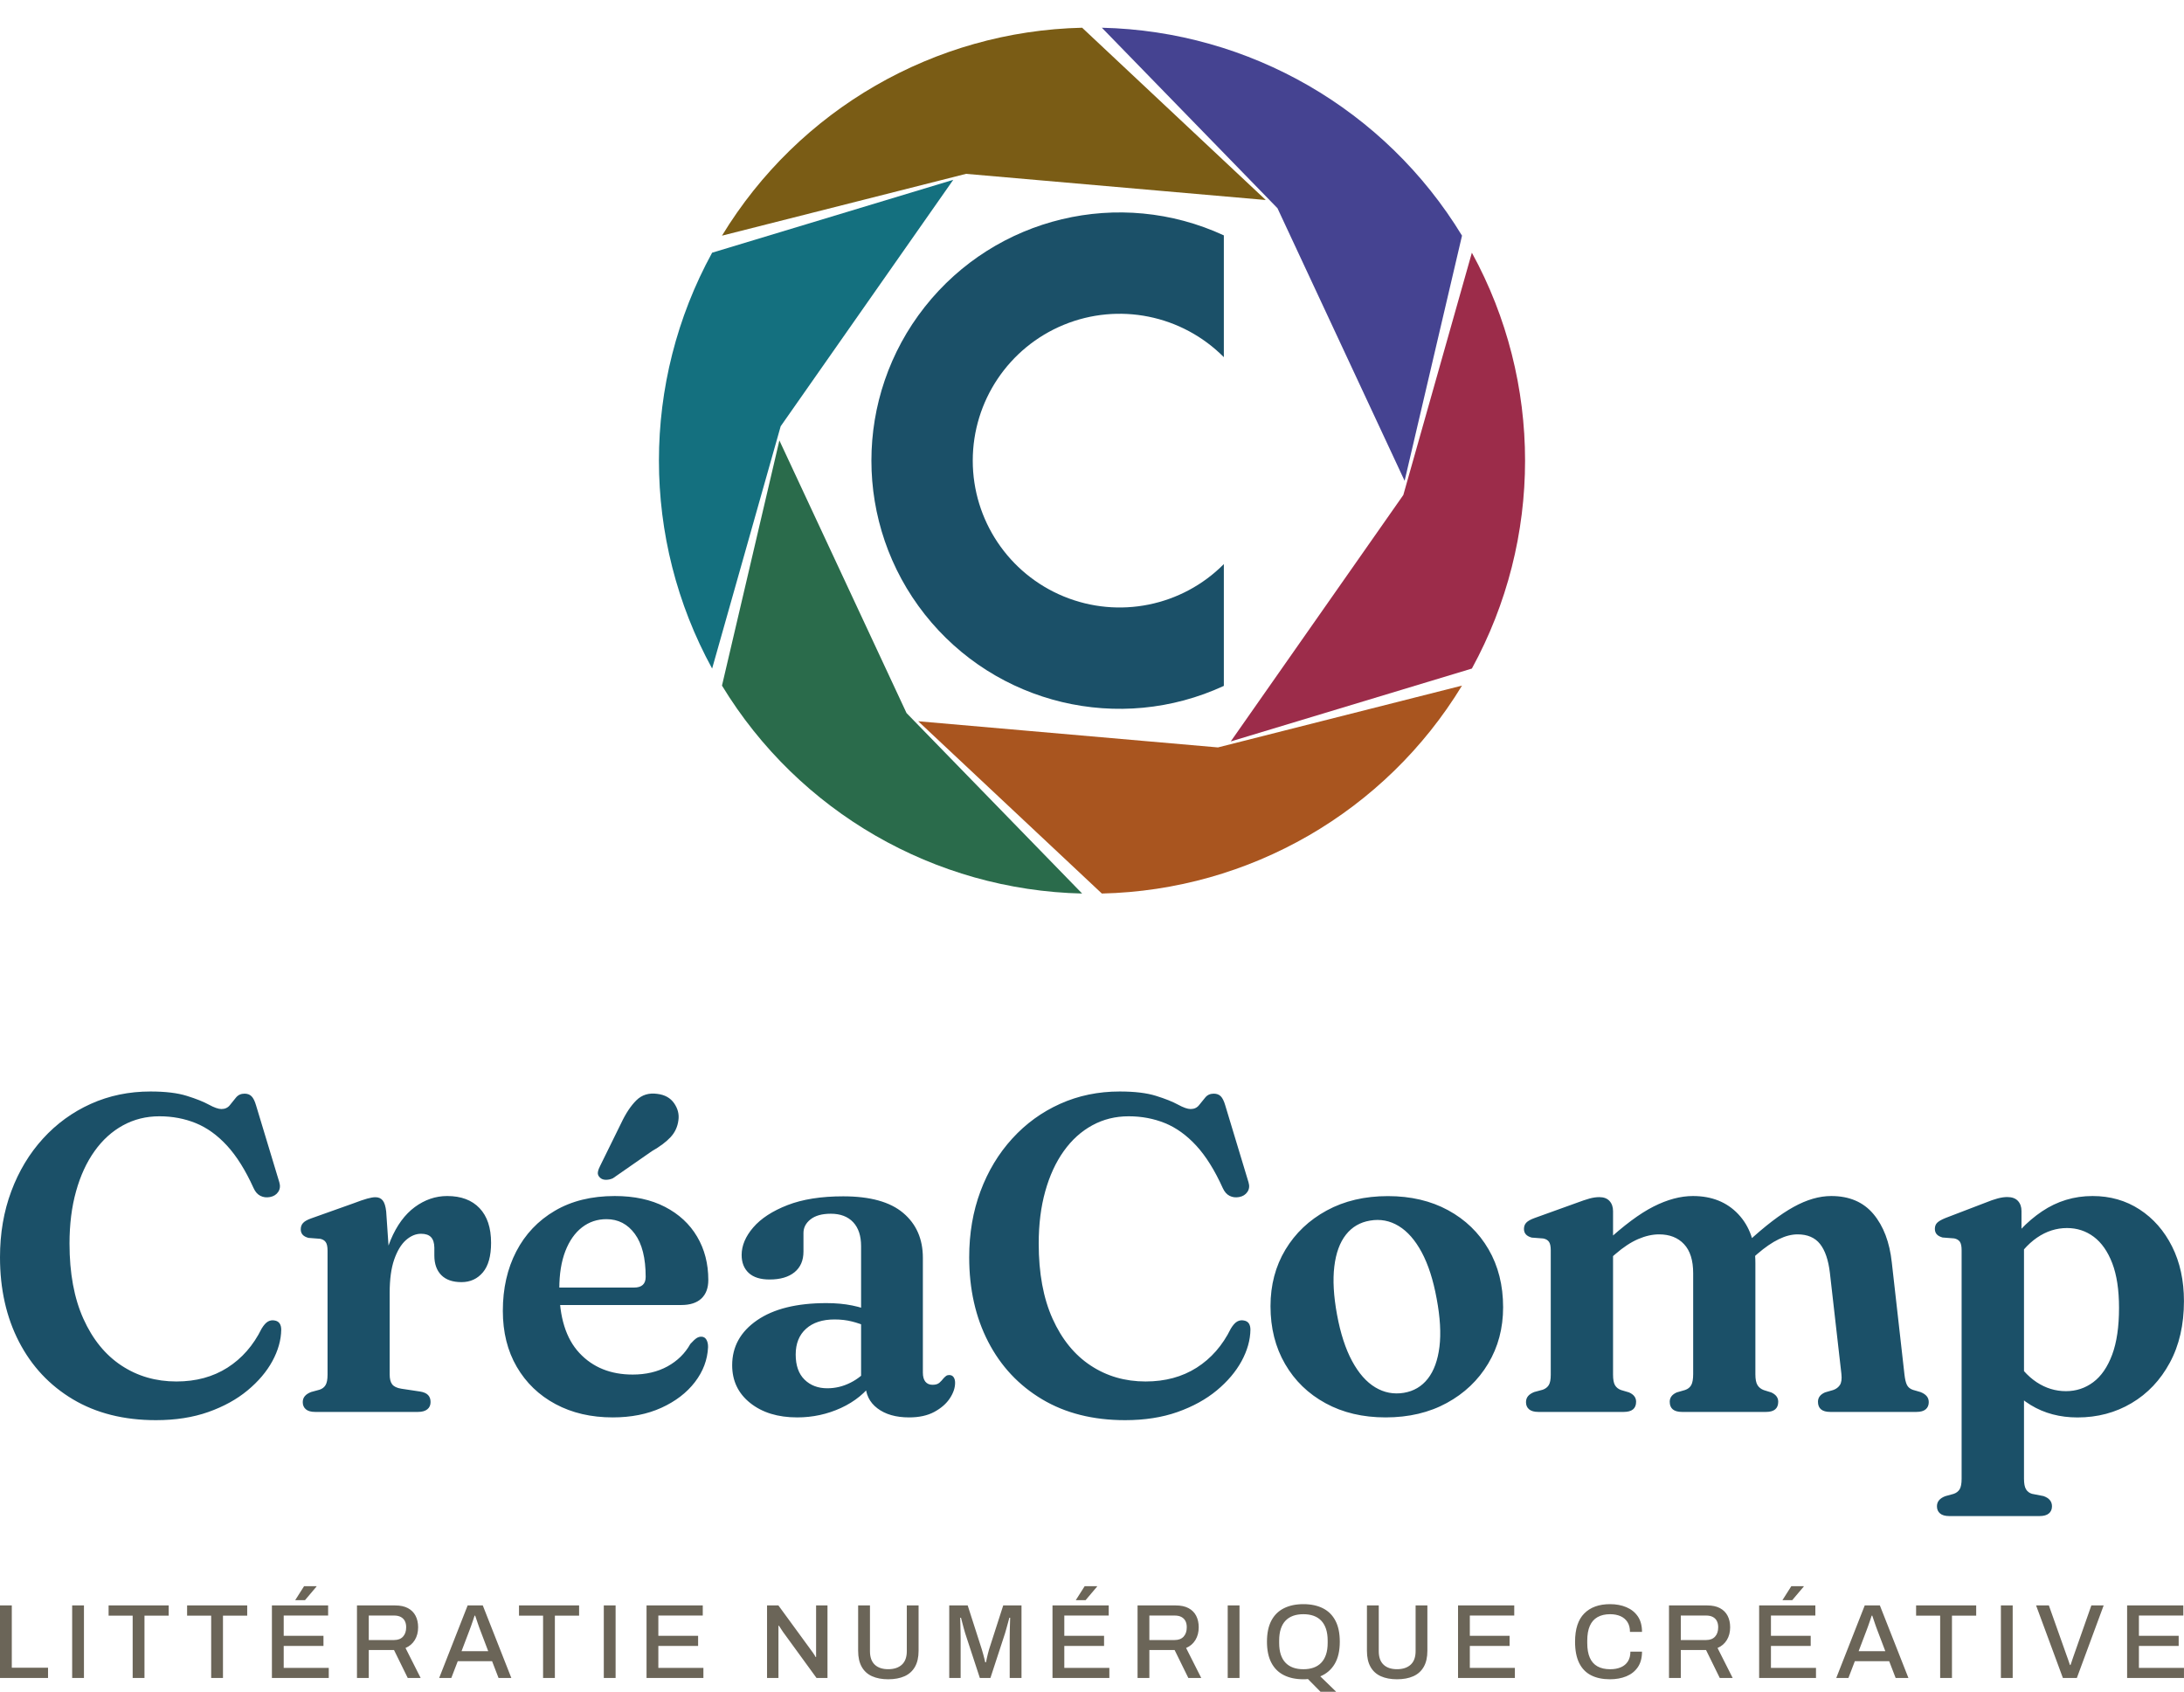
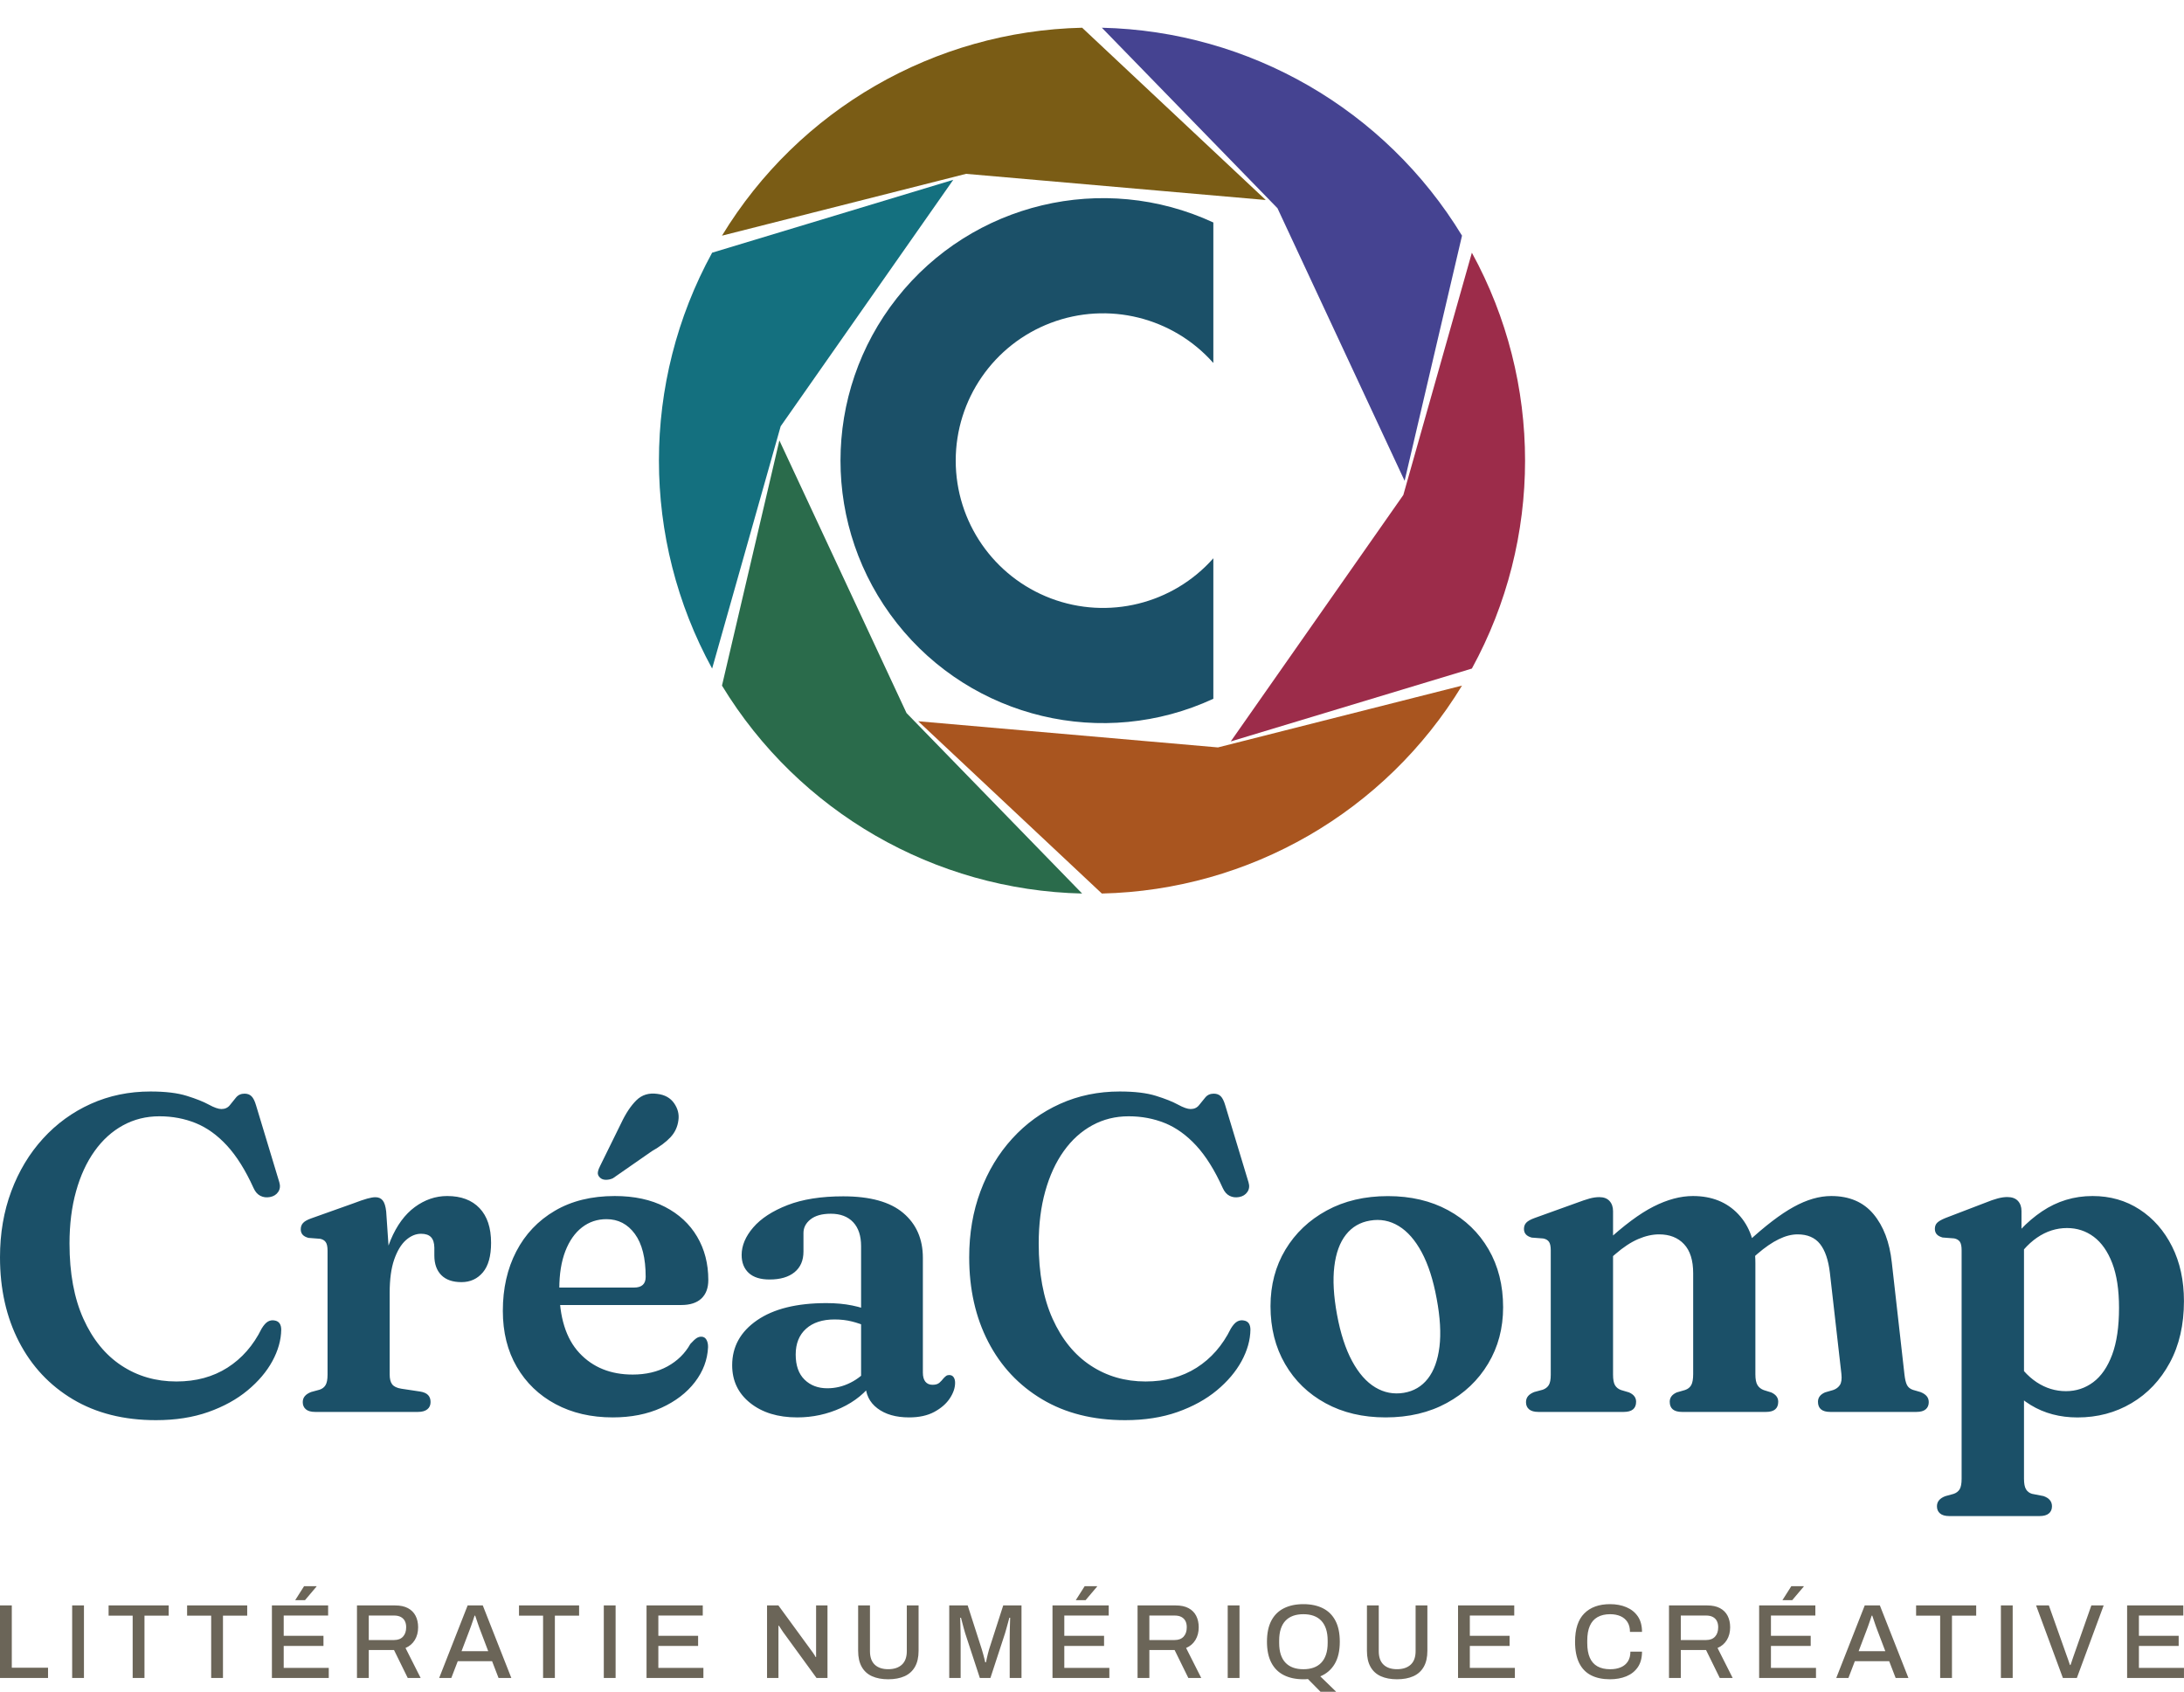
<svg xmlns="http://www.w3.org/2000/svg" viewBox="0 0 218.08 168.94" width="218.08" height="168.94" role="img" aria-label="CréaComp">
  <g transform="translate(63.04 0) scale(0.92)">
    <path fill="#454391" d="M51.07 3.01A47 47 0 0 1 90.16 25.58L83.93 52.19L70.13 22.60Z" />
    <path fill="#9c2c4a" d="M91.23 27.43A47 47 0 0 1 91.23 72.57L65.06 80.48L83.79 53.73Z" />
    <path fill="#a9551f" d="M90.16 74.42A47 47 0 0 1 51.07 96.99L31.14 78.29L63.67 81.13Z" />
    <path fill="#2a6b4b" d="M48.93 96.99A47 47 0 0 1 9.84 74.42L16.07 47.81L29.87 77.40Z" />
    <path fill="#14707f" d="M8.77 72.57A47 47 0 0 1 8.77 27.43L34.94 19.52L16.21 46.27Z" />
    <path fill="#7a5c15" d="M9.84 25.58A47 47 0 0 1 48.93 3.01L68.86 21.71L36.33 18.87Z" />
-     <path fill="#1b5068" d="M64.31 25.55A26.94 26.94 0 1 0 64.31 74.45L64.31 61.23A15.94 15.94 0 1 1 64.31 38.77Z" />
+     <path fill="#1b5068" d="M63.17 24.15A28.49 28.49 0 1 0 63.17 75.85L63.17 60.60A15.99 15.99 0 1 1 63.17 39.40Z" />
  </g>
  <path transform="translate(0.00 109.00) scale(0.423998)" fill="#1b5068" d="M66.23 56.11Q66.18 59.75 64.15 63.50Q62.11 67.24 58.30 70.40Q54.50 73.56 49.06 75.49Q43.62 77.41 36.72 77.41Q25.41 77.41 17.17 72.50Q8.94 67.59 4.47 58.94Q0.00 50.28 0.00 39.04Q0.00 30.60 2.66 23.49Q5.32 16.37 10.12 11.10Q14.93 5.82 21.39 2.91Q27.86 0.00 35.44 0.00Q40.71 0.00 43.99 1.03Q47.27 2.05 49.17 3.09Q51.07 4.13 52.15 4.13Q53.41 4.13 54.13 3.22Q54.85 2.30 55.59 1.41Q56.34 0.51 57.60 0.51Q58.63 0.51 59.24 1.13Q59.86 1.75 60.30 3.26L65.78 21.38Q66.17 22.68 65.52 23.65Q64.87 24.62 63.58 24.86Q62.35 25.09 61.33 24.58Q60.31 24.07 59.72 22.75Q56.87 16.46 53.47 12.76Q50.07 9.06 46.10 7.45Q42.13 5.84 37.54 5.84Q32.86 5.84 28.97 7.97Q25.09 10.09 22.27 14.04Q19.45 17.99 17.91 23.51Q16.37 29.02 16.37 35.82Q16.37 46.27 19.64 53.53Q22.91 60.79 28.59 64.54Q34.28 68.30 41.55 68.30Q48.45 68.30 53.56 65.05Q58.67 61.80 61.62 55.84Q62.37 54.60 63.11 54.18Q63.86 53.76 64.71 53.94Q65.49 54.08 65.86 54.64Q66.23 55.20 66.23 56.11ZM89.84 47.73Q89.84 40.10 92.01 34.95Q94.17 29.81 97.70 27.21Q101.23 24.62 105.31 24.62Q110.23 24.62 112.94 27.48Q115.65 30.33 115.65 35.64Q115.65 40.31 113.72 42.60Q111.78 44.90 108.68 44.90Q105.57 44.90 103.93 43.25Q102.30 41.60 102.29 38.67L102.29 36.76Q102.26 35.11 101.51 34.31Q100.76 33.51 99.16 33.51Q97.29 33.51 95.59 35.01Q93.90 36.52 92.83 39.59Q91.77 42.66 91.77 47.41ZM90.95 28.28 91.77 40.32V66.65Q91.77 68.20 92.36 68.97Q92.96 69.75 94.50 70.00L98.95 70.67Q100.21 70.87 100.81 71.49Q101.40 72.10 101.40 73.14Q101.40 74.24 100.64 74.85Q99.88 75.47 98.43 75.47H74.22Q72.75 75.47 72.03 74.85Q71.30 74.23 71.30 73.17Q71.30 72.33 71.79 71.75Q72.27 71.17 73.27 70.78L75.25 70.24Q76.21 69.93 76.67 69.15Q77.14 68.38 77.14 66.70V37.50Q77.14 36.08 76.71 35.48Q76.29 34.87 75.38 34.69L72.65 34.48Q71.71 34.23 71.27 33.73Q70.83 33.23 70.83 32.45Q70.83 31.54 71.39 30.95Q71.95 30.35 73.33 29.87L83.02 26.42Q85.33 25.54 86.51 25.22Q87.69 24.90 88.40 24.90Q89.53 24.90 90.14 25.67Q90.75 26.44 90.95 28.28ZM166.81 44.39Q166.81 47.24 165.17 48.77Q163.54 50.29 160.45 50.29H127.90V46.18H149.32Q152.06 46.18 152.06 43.67Q152.06 37.01 149.51 33.54Q146.97 30.07 142.82 30.07Q139.57 30.07 137.07 32.00Q134.56 33.94 133.14 37.60Q131.72 41.27 131.72 46.46Q131.72 56.53 136.46 61.60Q141.20 66.67 149.00 66.67Q153.68 66.67 157.19 64.75Q160.70 62.82 162.58 59.46Q163.48 58.47 164.03 58.10Q164.58 57.74 165.17 57.75Q165.96 57.76 166.36 58.45Q166.77 59.15 166.75 60.23Q166.55 64.67 163.65 68.45Q160.75 72.22 155.77 74.49Q150.79 76.76 144.30 76.76Q136.67 76.76 130.83 73.63Q124.99 70.50 121.70 64.85Q118.42 59.21 118.42 51.67Q118.42 43.77 121.58 37.68Q124.74 31.58 130.66 28.10Q136.57 24.62 144.78 24.62Q151.67 24.62 156.60 27.17Q161.54 29.72 164.17 34.18Q166.81 38.64 166.81 44.39ZM146.29 7.45Q147.91 4.01 149.86 2.08Q151.82 0.14 154.80 0.56Q157.45 0.88 158.76 2.77Q160.07 4.66 159.77 6.76Q159.48 9.08 157.92 10.76Q156.37 12.43 153.53 14.05L144.34 20.44Q143.56 20.80 142.70 20.80Q141.84 20.80 141.30 20.29Q140.67 19.69 140.81 18.95Q140.95 18.22 141.37 17.45ZM203.82 68.79V67.60L202.79 67.28V36.42Q202.79 32.77 200.92 30.78Q199.04 28.79 195.66 28.79Q192.57 28.79 190.89 30.11Q189.22 31.43 189.22 33.33V37.70Q189.22 40.84 187.12 42.56Q185.02 44.28 181.24 44.28Q178.00 44.28 176.33 42.74Q174.66 41.19 174.66 38.50Q174.66 35.19 177.40 32.01Q180.13 28.84 185.46 26.76Q190.79 24.69 198.58 24.69Q208.07 24.69 212.70 28.60Q217.34 32.51 217.34 39.18V66.21Q217.34 67.61 217.93 68.35Q218.53 69.08 219.63 69.08Q220.69 69.08 221.24 68.59Q221.79 68.10 222.19 67.57Q222.48 67.25 222.79 67.01Q223.09 66.78 223.53 66.78Q224.23 66.78 224.58 67.29Q224.93 67.79 224.93 68.61Q224.93 70.39 223.69 72.27Q222.45 74.15 220.04 75.46Q217.63 76.76 214.10 76.76Q209.44 76.76 206.63 74.62Q203.82 72.49 203.82 68.79ZM172.43 64.47Q172.43 57.92 178.29 53.88Q184.16 49.84 194.62 49.84Q197.97 49.84 200.70 50.40Q203.43 50.96 205.42 51.88L204.27 55.43Q202.46 54.62 200.60 54.16Q198.74 53.69 196.54 53.69Q192.27 53.69 189.83 55.88Q187.39 58.07 187.39 61.95Q187.39 65.82 189.47 67.86Q191.55 69.90 194.83 69.90Q197.68 69.90 200.28 68.59Q202.89 67.29 204.67 65.00L205.82 68.20Q202.93 72.29 198.07 74.53Q193.21 76.76 187.75 76.76Q180.93 76.76 176.68 73.37Q172.43 69.98 172.43 64.47ZM294.48 56.11Q294.43 59.75 292.40 63.50Q290.36 67.24 286.56 70.40Q282.75 73.56 277.31 75.49Q271.87 77.41 264.97 77.41Q253.66 77.41 245.43 72.50Q237.19 67.59 232.72 58.94Q228.25 50.28 228.25 39.04Q228.25 30.60 230.91 23.49Q233.57 16.37 238.38 11.10Q243.18 5.82 249.65 2.91Q256.11 0.00 263.70 0.00Q268.97 0.00 272.25 1.03Q275.52 2.05 277.42 3.09Q279.32 4.13 280.40 4.13Q281.66 4.13 282.38 3.22Q283.10 2.30 283.85 1.41Q284.59 0.51 285.85 0.51Q286.88 0.51 287.50 1.13Q288.11 1.75 288.55 3.26L294.03 21.38Q294.43 22.68 293.77 23.65Q293.12 24.62 291.83 24.86Q290.60 25.09 289.58 24.58Q288.57 24.07 287.97 22.75Q285.13 16.46 281.73 12.76Q278.32 9.06 274.36 7.45Q270.39 5.84 265.80 5.84Q261.11 5.84 257.23 7.97Q253.34 10.09 250.52 14.04Q247.70 17.99 246.16 23.51Q244.62 29.02 244.62 35.82Q244.62 46.27 247.89 53.53Q251.16 60.79 256.85 64.54Q262.53 68.30 269.80 68.30Q276.70 68.30 281.82 65.05Q286.93 61.80 289.87 55.84Q290.62 54.60 291.36 54.18Q292.11 53.76 292.96 53.94Q293.75 54.08 294.12 54.64Q294.48 55.20 294.48 56.11ZM326.86 24.64Q334.92 24.64 341.03 27.96Q347.14 31.28 350.56 37.17Q353.99 43.07 353.99 50.82Q353.99 58.22 350.47 64.09Q346.95 69.97 340.73 73.36Q334.51 76.76 326.32 76.76Q318.27 76.76 312.17 73.42Q306.06 70.09 302.64 64.18Q299.21 58.27 299.21 50.56Q299.21 43.10 302.72 37.25Q306.24 31.40 312.46 28.02Q318.67 24.64 326.86 24.64ZM330.61 70.97Q334.11 70.39 336.26 67.64Q338.41 64.89 339.00 60.13Q339.58 55.38 338.34 48.79Q337.13 42.17 334.82 37.87Q332.51 33.57 329.39 31.68Q326.27 29.78 322.64 30.41Q319.13 30.99 316.97 33.73Q314.81 36.47 314.24 41.21Q313.66 45.95 314.88 52.59Q316.10 59.19 318.43 63.50Q320.75 67.80 323.88 69.68Q327.00 71.56 330.61 70.97ZM379.88 28.19V66.67Q379.88 68.40 380.34 69.18Q380.80 69.96 381.75 70.31L383.64 70.87Q385.31 71.60 385.31 73.07Q385.31 75.47 382.40 75.47H362.29Q360.83 75.47 360.10 74.85Q359.38 74.24 359.38 73.17Q359.38 72.33 359.86 71.75Q360.34 71.17 361.33 70.78L363.33 70.24Q364.28 69.90 364.75 69.14Q365.21 68.38 365.21 66.70V37.42Q365.21 36.01 364.79 35.40Q364.36 34.80 363.46 34.62L360.72 34.41Q359.79 34.15 359.35 33.65Q358.90 33.15 358.90 32.37Q358.90 31.47 359.45 30.89Q360.00 30.31 361.40 29.80L371.23 26.26Q373.12 25.55 374.34 25.21Q375.56 24.88 376.64 24.88Q378.22 24.88 379.05 25.79Q379.88 26.70 379.88 28.19ZM378.30 40.14 375.85 37.55 378.02 35.59Q384.55 29.55 389.43 27.09Q394.32 24.62 398.68 24.62Q405.34 24.62 409.37 28.89Q413.40 33.16 413.40 40.38V66.59Q413.40 68.36 413.90 69.16Q414.39 69.96 415.38 70.33L417.14 70.88Q418.78 71.62 418.78 73.07Q418.78 75.47 415.90 75.47H396.13Q393.23 75.47 393.23 73.07Q393.23 71.60 394.89 70.87L396.83 70.31Q397.85 69.96 398.30 69.14Q398.75 68.31 398.75 66.54V42.81Q398.75 38.24 396.59 35.95Q394.44 33.65 390.72 33.65Q388.37 33.65 385.79 34.76Q383.22 35.87 380.42 38.30ZM411.79 40.09 409.34 37.49 411.47 35.55Q417.77 29.73 422.42 27.18Q427.06 24.62 431.26 24.62Q437.64 24.62 441.20 28.86Q444.76 33.11 445.53 40.28L448.50 66.58Q448.69 68.33 449.10 69.13Q449.51 69.93 450.49 70.27L452.28 70.79Q453.27 71.18 453.75 71.76Q454.23 72.33 454.23 73.17Q454.23 74.24 453.52 74.85Q452.81 75.47 451.32 75.47H431.04Q428.14 75.47 428.14 73.07Q428.14 71.60 429.80 70.87L431.73 70.31Q432.75 69.96 433.30 69.14Q433.85 68.31 433.66 66.54L430.95 42.73Q430.42 38.19 428.63 35.92Q426.83 33.65 423.34 33.65Q421.23 33.65 418.89 34.80Q416.55 35.94 413.87 38.25ZM476.07 28.16V34.05L476.66 35.32V91.20Q476.66 92.89 477.13 93.68Q477.60 94.47 478.54 94.76L481.26 95.29Q482.28 95.65 482.76 96.25Q483.25 96.84 483.25 97.70Q483.25 98.77 482.52 99.38Q481.80 100.00 480.30 100.00H459.07Q457.61 100.00 456.89 99.38Q456.16 98.77 456.16 97.70Q456.16 96.86 456.65 96.28Q457.13 95.69 458.13 95.31L460.09 94.77Q461.04 94.45 461.51 93.68Q461.97 92.91 461.97 91.22V37.39Q461.97 35.98 461.55 35.38Q461.12 34.78 460.22 34.60L457.49 34.39Q456.55 34.13 456.11 33.63Q455.67 33.13 455.67 32.35Q455.67 31.45 456.22 30.91Q456.76 30.37 458.16 29.80L467.42 26.25Q469.26 25.50 470.49 25.18Q471.71 24.86 472.72 24.86Q474.39 24.86 475.23 25.77Q476.07 26.68 476.07 28.16ZM473.71 41.31 471.41 38.27Q475.54 31.83 480.91 28.23Q486.28 24.62 492.81 24.62Q499.02 24.62 503.88 27.78Q508.74 30.94 511.54 36.52Q514.33 42.09 514.33 49.37Q514.33 57.73 511.00 63.88Q507.67 70.04 501.99 73.40Q496.31 76.77 489.26 76.77Q483.04 76.77 478.25 73.85Q473.45 70.93 470.38 65.39L473.91 62.01Q476.43 66.35 479.64 68.47Q482.84 70.58 486.54 70.58Q490.13 70.58 492.96 68.47Q495.79 66.36 497.42 62.00Q499.04 57.64 499.04 50.97Q499.04 44.61 497.45 40.45Q495.85 36.29 493.09 34.22Q490.33 32.16 486.79 32.16Q483.03 32.16 479.73 34.42Q476.43 36.69 473.71 41.31Z" />
  <path transform="translate(0.00 158.40) scale(0.105434)" fill="#6b6558" d="M0.00 86.97V18.24H11.17V77.24H45.50V86.97ZM68.34 86.97V18.24H79.51V86.97ZM125.65 86.97V27.90H102.85V18.24H159.77V27.90H136.83V86.97ZM200.00 86.97V27.90H177.20V18.24H234.12V27.90H211.17V86.97ZM257.52 86.97V18.24H310.76V27.82H268.69V47.02H306.35V56.61H268.69V77.39H311.36V86.97ZM279.59 13.23 287.99 0.00H299.72L299.81 0.30L288.87 13.23ZM338.08 86.97V18.24H374.22Q381.55 18.24 386.36 20.82Q391.18 23.40 393.58 28.06Q395.99 32.72 395.99 38.95Q395.99 45.85 392.86 50.99Q389.74 56.13 384.05 58.54L398.40 86.97H386.17L373.15 60.45H349.25V86.97ZM349.25 51.01H373.27Q378.70 51.01 381.68 47.79Q384.67 44.57 384.67 38.92Q384.67 35.37 383.37 32.92Q382.07 30.47 379.54 29.15Q377.02 27.82 373.27 27.82H349.25ZM415.92 86.97 442.89 18.24H457.23L484.28 86.97H472.17L466.05 71.08H433.52L427.42 86.97ZM437.11 61.57H462.38L454.71 41.39Q454.33 40.44 453.77 38.88Q453.21 37.31 452.56 35.40Q451.91 33.48 451.24 31.50Q450.58 29.53 450.03 27.93H449.46Q448.83 29.91 447.94 32.51Q447.06 35.12 446.21 37.51Q445.36 39.90 444.78 41.39ZM514.33 86.97V27.90H491.53V18.24H548.45V27.90H525.50V86.97ZM571.84 86.97V18.24H583.02V86.97ZM612.32 86.97V18.24H665.57V27.82H623.50V47.02H661.16V56.61H623.50V77.39H666.17V86.97ZM726.45 86.97V18.24H737.20L768.65 61.30Q769.18 61.93 769.93 63.04Q770.68 64.16 771.38 65.25Q772.07 66.35 772.42 67.08H772.90Q772.90 65.58 772.90 64.15Q772.90 62.73 772.90 61.30V18.24H783.69V86.97H773.32L741.57 43.34Q740.79 42.21 739.58 40.32Q738.37 38.43 737.72 37.44H737.25Q737.25 38.89 737.25 40.35Q737.25 41.81 737.25 43.34V86.97ZM841.19 88.18Q832.32 88.18 825.93 85.32Q819.54 82.46 816.13 76.45Q812.72 70.44 812.72 61.23V18.24H823.92V61.56Q823.92 70.04 828.44 74.34Q832.97 78.64 841.19 78.64Q849.49 78.64 854.15 74.34Q858.81 70.04 858.81 61.56V18.24H869.96V61.23Q869.96 70.44 866.50 76.45Q863.05 82.46 856.62 85.32Q850.19 88.18 841.19 88.18ZM899.00 86.97V18.24H916.47L929.85 59.88Q930.45 61.76 931.06 64.07Q931.68 66.38 932.23 68.48Q932.78 70.57 933.08 72.11H933.81Q934.08 70.63 934.54 68.55Q935.01 66.46 935.57 64.15Q936.13 61.84 936.74 59.80L950.12 18.24H967.43V86.97H956.26V49.30Q956.26 45.47 956.35 41.38Q956.44 37.28 956.56 34.10Q956.69 30.91 956.69 29.92H955.91Q955.64 31.06 954.90 33.73Q954.16 36.39 953.34 39.39Q952.52 42.38 951.85 44.62L937.99 86.97H927.99L914.13 44.70Q913.53 42.76 912.83 40.19Q912.12 37.61 911.42 34.87Q910.72 32.13 910.14 29.92H909.36Q909.46 32.41 909.54 35.88Q909.62 39.36 909.70 42.91Q909.79 46.47 909.79 49.30V86.97ZM996.79 86.97V18.24H1050.04V27.82H1007.97V47.02H1045.63V56.61H1007.97V77.39H1050.64V86.97ZM1018.86 13.23 1027.27 0.00H1039.00L1039.09 0.30L1028.15 13.23ZM1077.35 86.97V18.24H1113.50Q1120.83 18.24 1125.64 20.82Q1130.46 23.40 1132.86 28.06Q1135.27 32.72 1135.27 38.95Q1135.27 45.85 1132.14 50.99Q1129.01 56.13 1123.33 58.54L1137.68 86.97H1125.45L1112.43 60.45H1088.53V86.97ZM1088.53 51.01H1112.55Q1117.97 51.01 1120.96 47.79Q1123.95 44.57 1123.95 38.92Q1123.95 35.37 1122.65 32.92Q1121.35 30.47 1118.82 29.15Q1116.30 27.82 1112.55 27.82H1088.53ZM1162.73 86.97V18.24H1173.90V86.97ZM1250.60 100.00 1238.71 87.95Q1237.66 88.10 1236.57 88.14Q1235.47 88.18 1234.38 88.18Q1223.68 88.18 1215.93 84.28Q1208.17 80.39 1204.04 72.47Q1199.91 64.56 1199.91 52.61Q1199.91 40.55 1204.04 32.69Q1208.17 24.82 1215.93 20.93Q1223.68 17.03 1234.38 17.03Q1245.18 17.03 1252.89 20.93Q1260.61 24.82 1264.74 32.69Q1268.88 40.55 1268.88 52.61Q1268.88 65.50 1264.04 73.65Q1259.19 81.80 1250.41 85.41L1265.45 100.00ZM1234.38 78.67Q1239.83 78.67 1244.10 77.14Q1248.36 75.61 1251.32 72.51Q1254.28 69.41 1255.84 64.73Q1257.40 60.06 1257.40 53.76V51.60Q1257.40 45.23 1255.84 40.52Q1254.28 35.80 1251.32 32.70Q1248.36 29.60 1244.10 28.07Q1239.83 26.55 1234.38 26.55Q1228.93 26.55 1224.68 28.07Q1220.42 29.60 1217.46 32.70Q1214.50 35.80 1212.98 40.52Q1211.46 45.23 1211.46 51.60V53.76Q1211.46 60.06 1212.98 64.73Q1214.50 69.41 1217.46 72.51Q1220.42 75.61 1224.68 77.14Q1228.93 78.67 1234.38 78.67ZM1323.06 88.18Q1314.19 88.18 1307.79 85.32Q1301.40 82.46 1297.99 76.45Q1294.59 70.44 1294.59 61.23V18.24H1305.78V61.56Q1305.78 70.04 1310.31 74.34Q1314.83 78.64 1323.06 78.64Q1331.35 78.64 1336.02 74.34Q1340.68 70.04 1340.68 61.56V18.24H1351.83V61.23Q1351.83 70.44 1348.37 76.45Q1344.91 82.46 1338.48 85.32Q1332.05 88.18 1323.06 88.18ZM1380.86 86.97V18.24H1434.10V27.82H1392.04V47.02H1429.69V56.61H1392.04V77.39H1434.70V86.97ZM1524.76 88.18Q1514.24 88.18 1506.85 84.40Q1499.46 80.62 1495.57 72.74Q1491.69 64.86 1491.69 52.61Q1491.69 34.59 1500.43 25.81Q1509.18 17.03 1524.81 17.03Q1533.48 17.03 1540.31 19.92Q1547.15 22.80 1551.13 28.60Q1555.10 34.40 1555.10 43.29H1543.70Q1543.70 37.75 1541.35 34.04Q1539.00 30.32 1534.77 28.43Q1530.53 26.55 1524.91 26.55Q1517.88 26.55 1513.01 29.29Q1508.13 32.03 1505.69 37.58Q1503.24 43.13 1503.24 51.65V53.83Q1503.24 62.30 1505.69 67.81Q1508.13 73.31 1512.97 75.99Q1517.81 78.67 1524.94 78.67Q1530.76 78.67 1535.07 76.81Q1539.38 74.96 1541.74 71.25Q1544.10 67.54 1544.10 61.99H1555.10Q1555.10 70.94 1551.12 76.74Q1547.13 82.54 1540.28 85.36Q1533.43 88.18 1524.76 88.18ZM1580.66 86.97V18.24H1616.81Q1624.13 18.24 1628.95 20.82Q1633.76 23.40 1636.17 28.06Q1638.58 32.72 1638.58 38.95Q1638.58 45.85 1635.45 50.99Q1632.32 56.13 1626.63 58.54L1640.98 86.97H1628.75L1615.74 60.45H1591.84V86.97ZM1591.84 51.01H1615.86Q1621.28 51.01 1624.27 47.79Q1627.25 44.57 1627.25 38.92Q1627.25 35.37 1625.95 32.92Q1624.65 30.47 1622.13 29.15Q1619.60 27.82 1615.86 27.82H1591.84ZM1666.03 86.97V18.24H1719.27V27.82H1677.21V47.02H1714.86V56.61H1677.21V77.39H1719.87V86.97ZM1688.10 13.23 1696.51 0.00H1708.24L1708.33 0.30L1697.38 13.23ZM1739.06 86.97 1766.04 18.24H1780.37L1807.42 86.97H1795.32L1789.20 71.08H1756.66L1750.57 86.97ZM1760.26 61.57H1785.53L1777.86 41.39Q1777.48 40.44 1776.92 38.88Q1776.35 37.31 1775.70 35.40Q1775.05 33.48 1774.39 31.50Q1773.73 29.53 1773.18 27.93H1772.60Q1771.98 29.91 1771.09 32.51Q1770.20 35.12 1769.35 37.51Q1768.50 39.90 1767.93 41.39ZM1837.47 86.97V27.90H1814.68V18.24H1871.59V27.90H1848.65V86.97ZM1894.99 86.97V18.24H1906.16V86.97ZM1953.71 86.97 1928.32 18.24H1940.43L1957.47 66.26Q1957.96 67.48 1958.48 69.05Q1958.99 70.62 1959.50 72.07Q1960.01 73.51 1960.38 74.64H1960.93Q1961.33 73.59 1961.79 72.18Q1962.25 70.78 1962.77 69.24Q1963.29 67.71 1963.77 66.34L1980.66 18.24H1992.31L1966.92 86.97ZM2014.53 86.97V18.24H2067.77V27.82H2025.70V47.02H2063.36V56.61H2025.70V77.39H2068.37V86.97Z" />
</svg>
